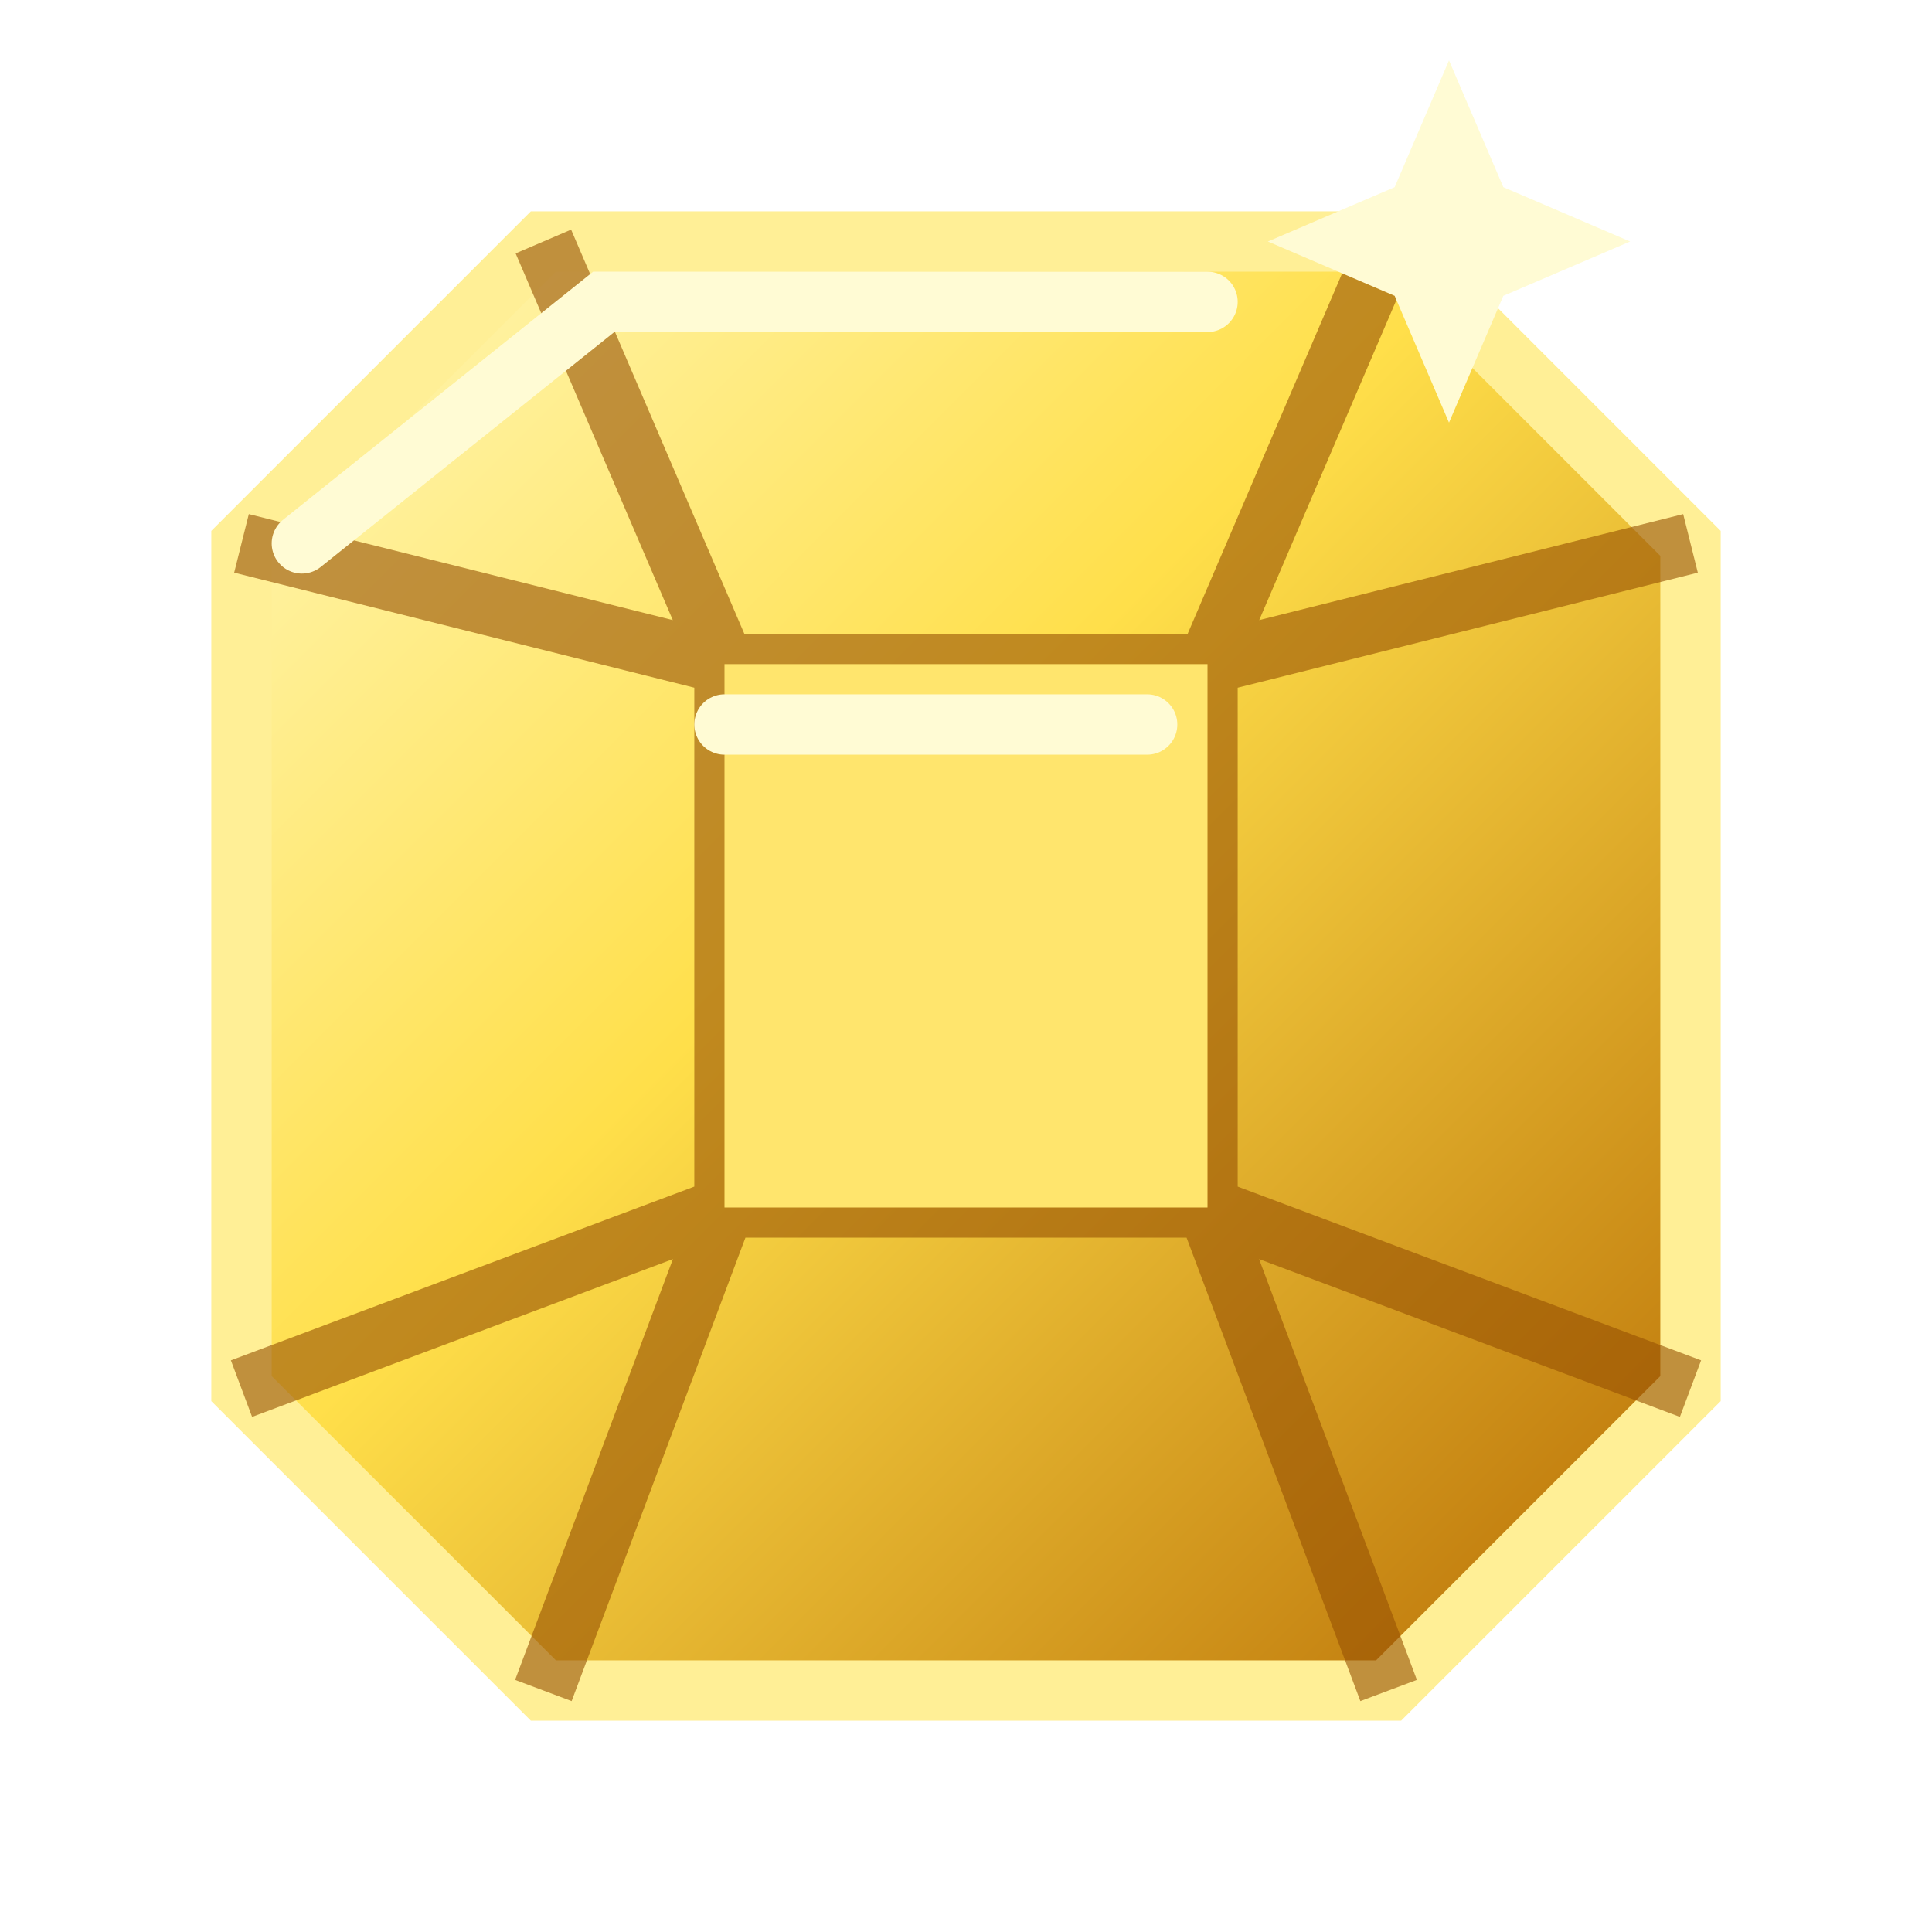
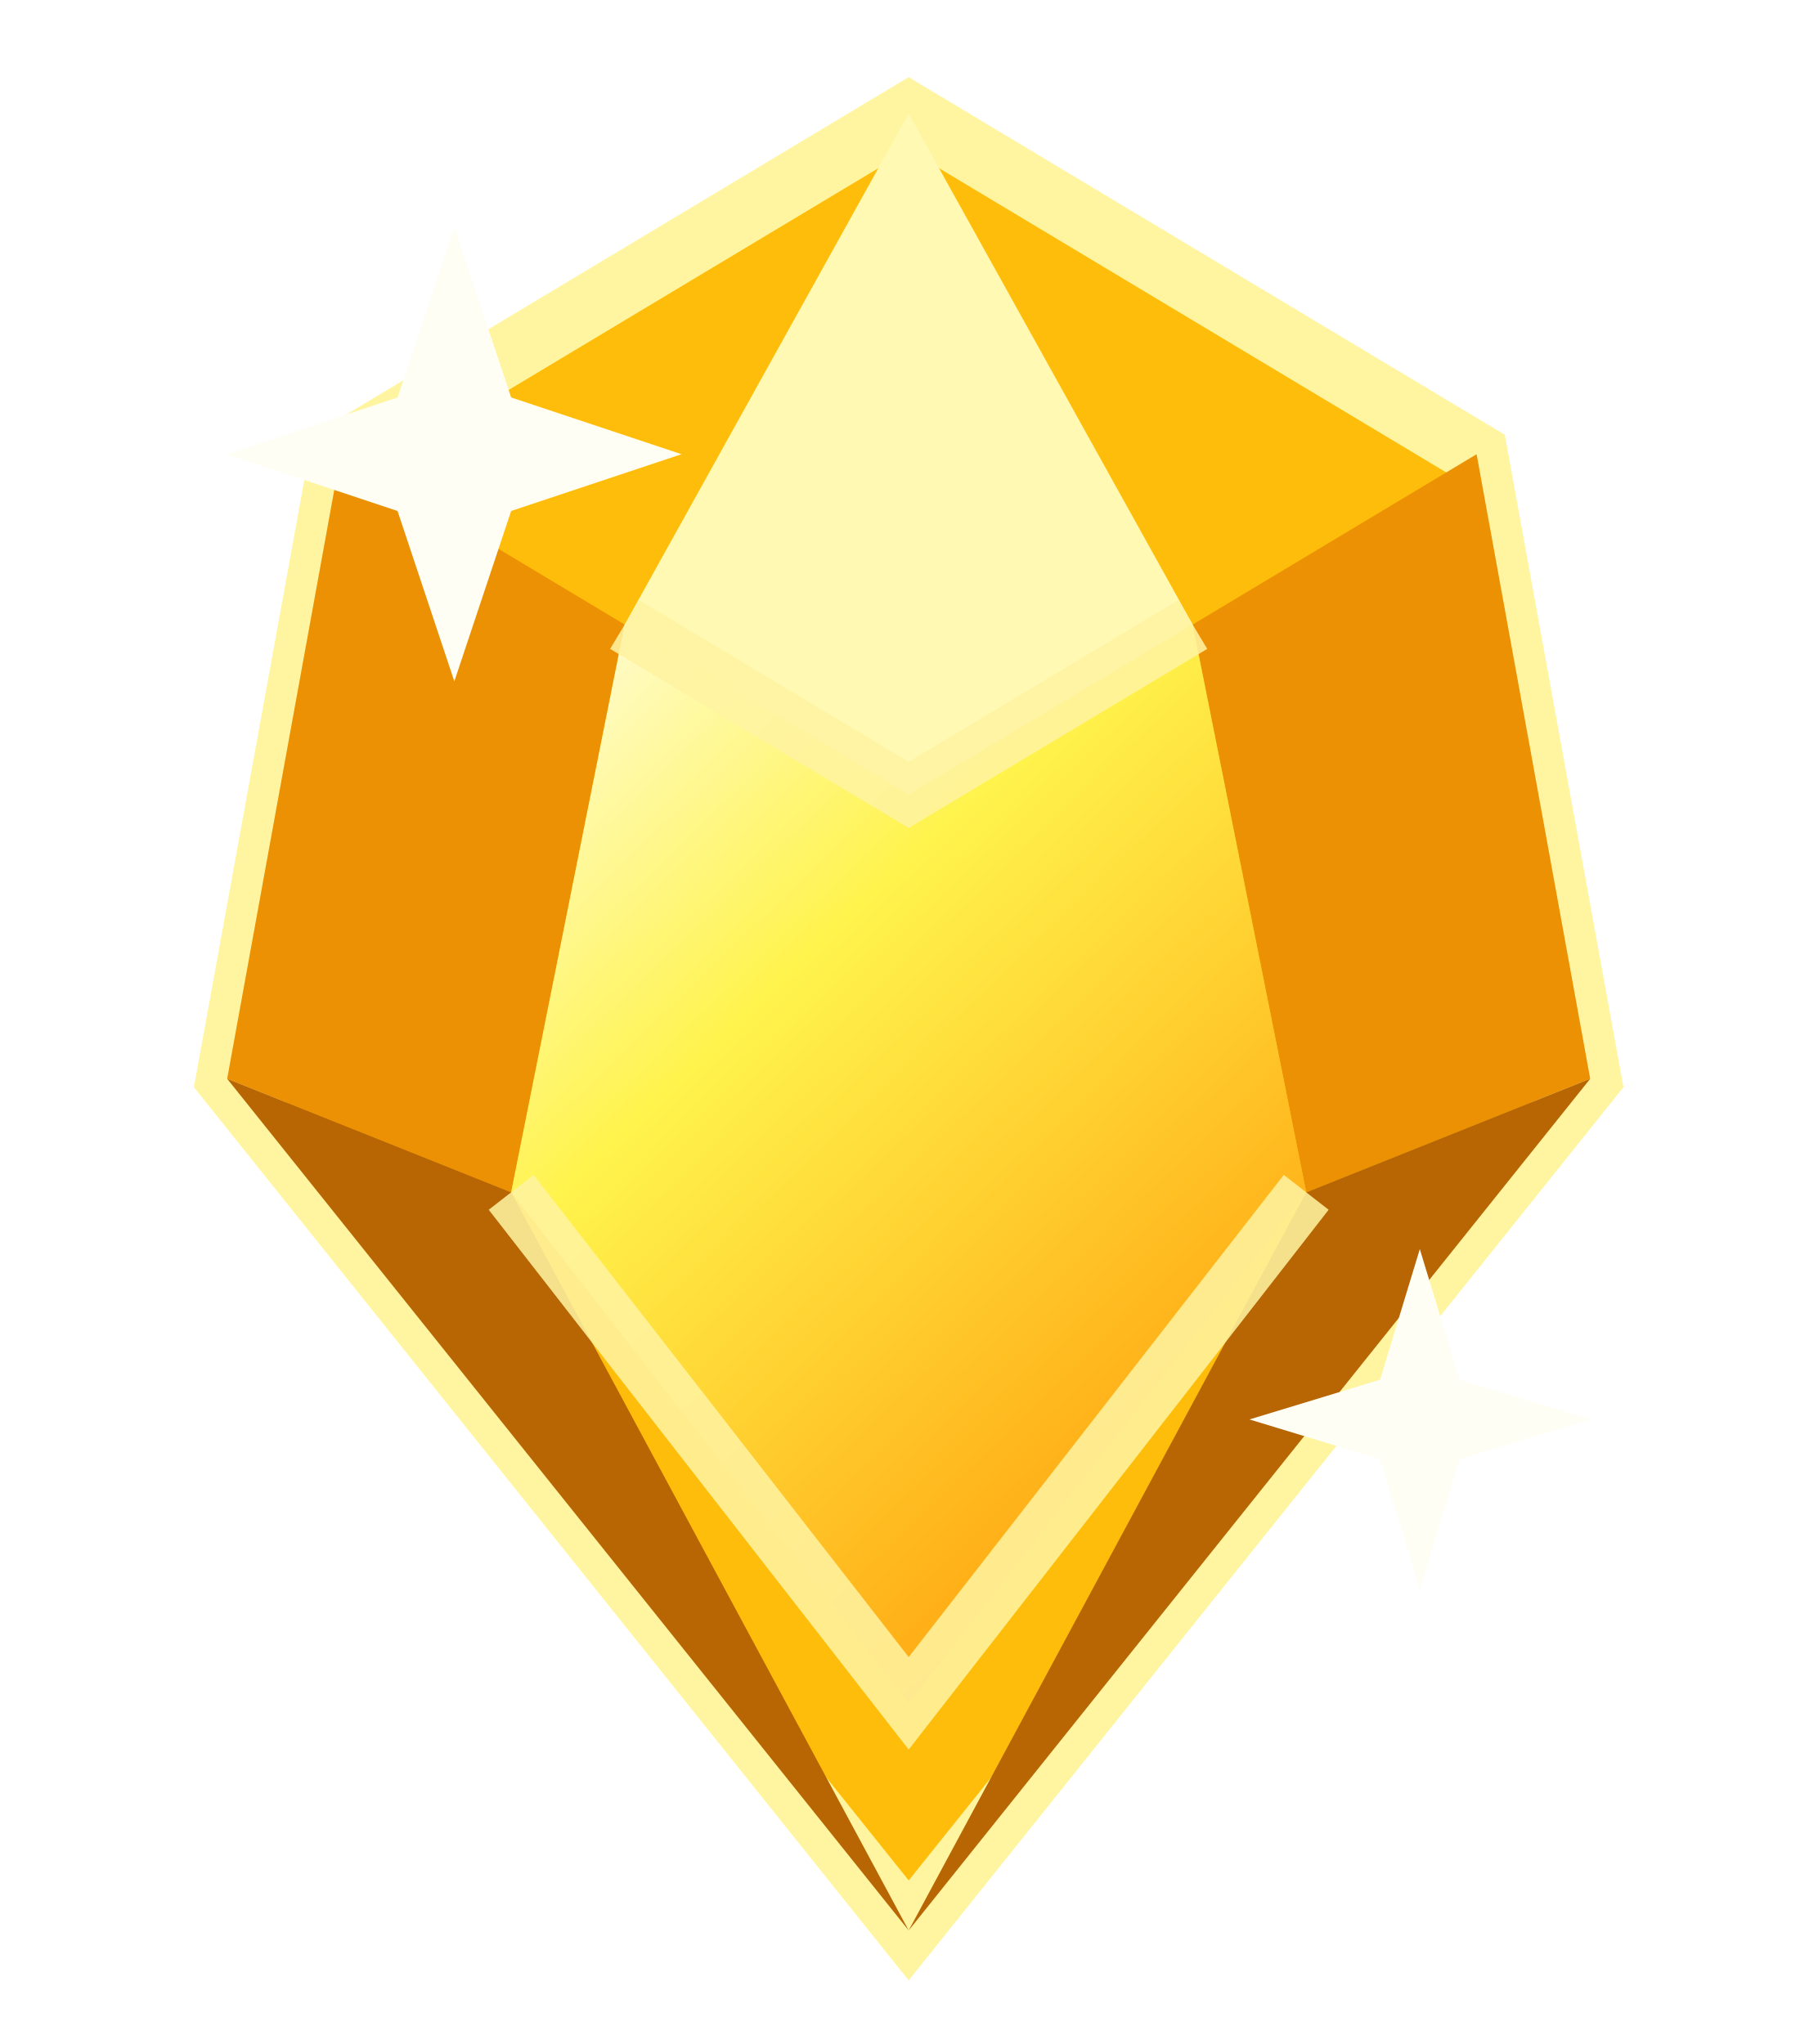
- <svg xmlns="http://www.w3.org/2000/svg" viewBox="0 0 32 32">
+ <svg xmlns="http://www.w3.org/2000/svg" viewBox="0 0 32 36">
  <defs>
-     <linearGradient id="gold" x2="1" y2="1">
-       <stop stop-color="#fff8bd" />
-       <stop offset=".43" stop-color="#ffdf4a" />
-       <stop offset="1" stop-color="#b66b03" />
+     <linearGradient id="face" x2=".72" y2="1">
+       <stop stop-color="#fffde2" />
+       <stop offset=".38" stop-color="#fff34c" />
+       <stop offset="1" stop-color="#ff9c08" />
    </linearGradient>
  </defs>
-   <path d="M9 4h14l5 5v14l-5 5H9l-5-5V9z" fill="url(#gold)" stroke="#ffef96" />
-   <path d="m9 4 3 7h8l3-7-3 7v9l3 8-3-8h-8l-3 8 3-8v-9L4 9l8 2m8 0 8-2m-8 11 8 3m-16-3-8 3" fill="none" stroke="#965002" stroke-opacity=".6" />
-   <path d="M12 11h8v9h-8z" fill="#ffe56d" />
-   <path d="m5 9 5-4h10M12 12h7" fill="none" stroke="#fffbd4" stroke-linecap="round" />
-   <path d="m24 1 .9 2.1L27 4l-2.1.9L24 7l-.9-2.1L21 4l2.1-.9z" fill="#fffbd4" />
+   <path d="m16 2 10 6 2 11-12 15L4 19 6 8z" fill="#ffbd0b" stroke="#fff5a0" stroke-width="1.1" />
+   <path d="m16 2 5 9-5 3-5-3z" fill="#fff9b4" />
+   <path d="m6 8 5 3-2 10-5-2zm15 3 5-3 2 11-5 2z" fill="#ed9104" />
+   <path d="m11 11 5 3 5-3 2 10-7 9-7-9z" fill="url(#face)" />
+   <path d="m4 19 5 2 7 13zm24 0-5 2-7 13z" fill="#b86504" />
+   <path d="m11 11 5 3 5-3M9 21l7 9 7-9" fill="none" stroke="#fff4a2" stroke-opacity=".86" />
+   <path d="M8 4l1 3 3 1-3 1-1 3-1-3-3-1 3-1zm17 18 .7 2.3 2.3.7-2.3.7-.7 2.3-.7-2.3-2.3-.7 2.3-.7z" fill="#fffef4" />
</svg>
